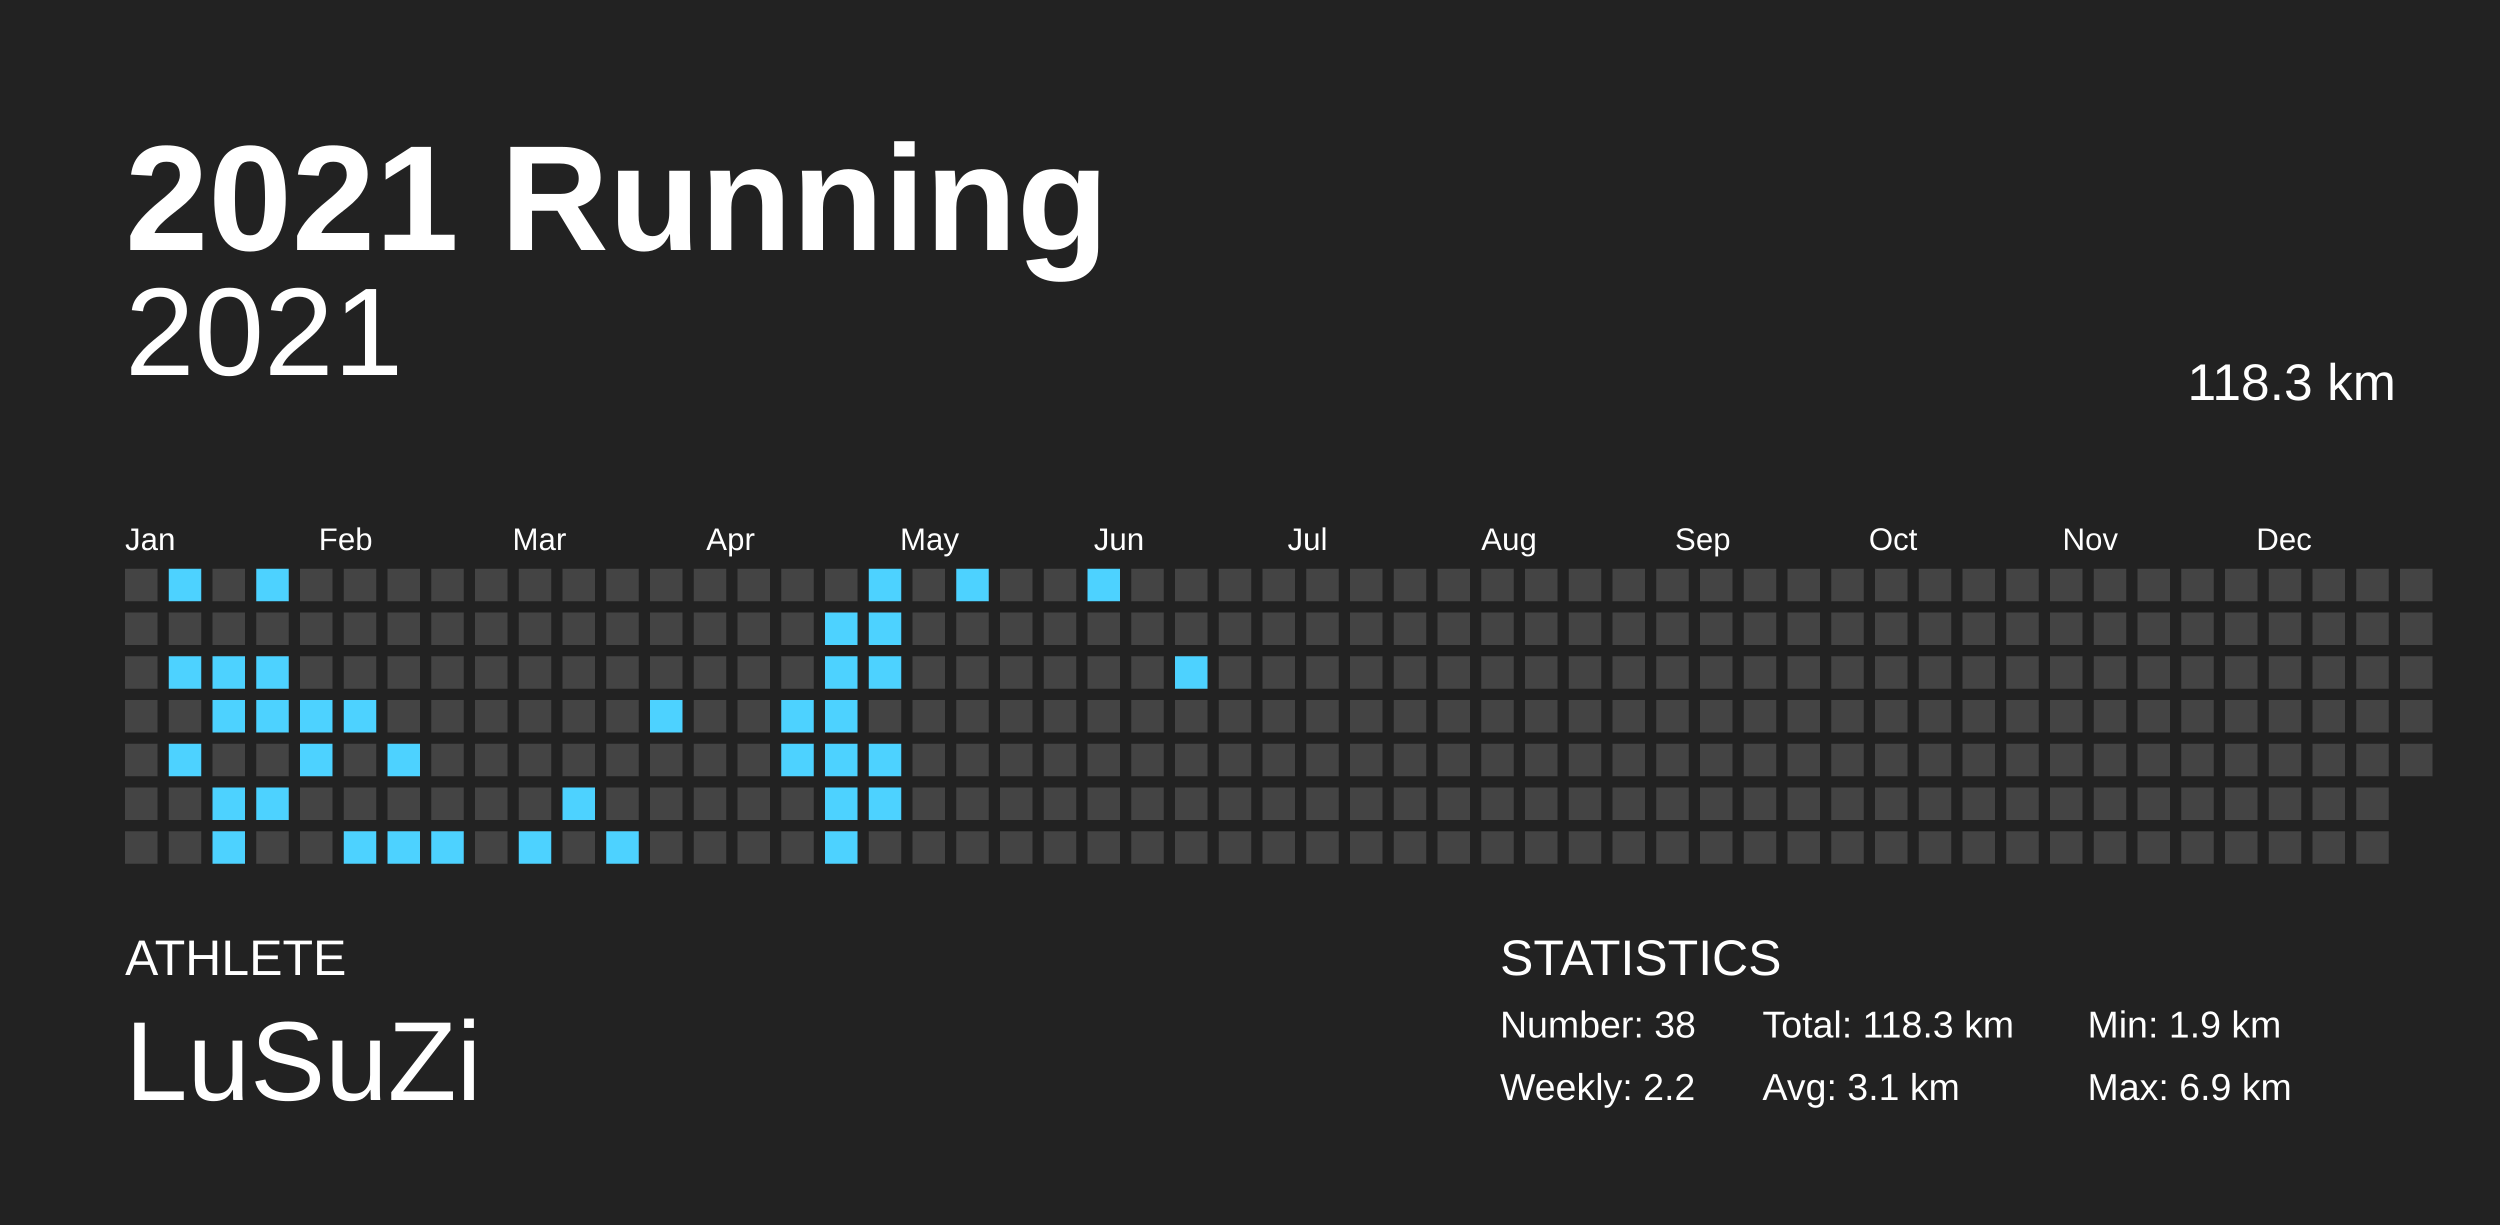
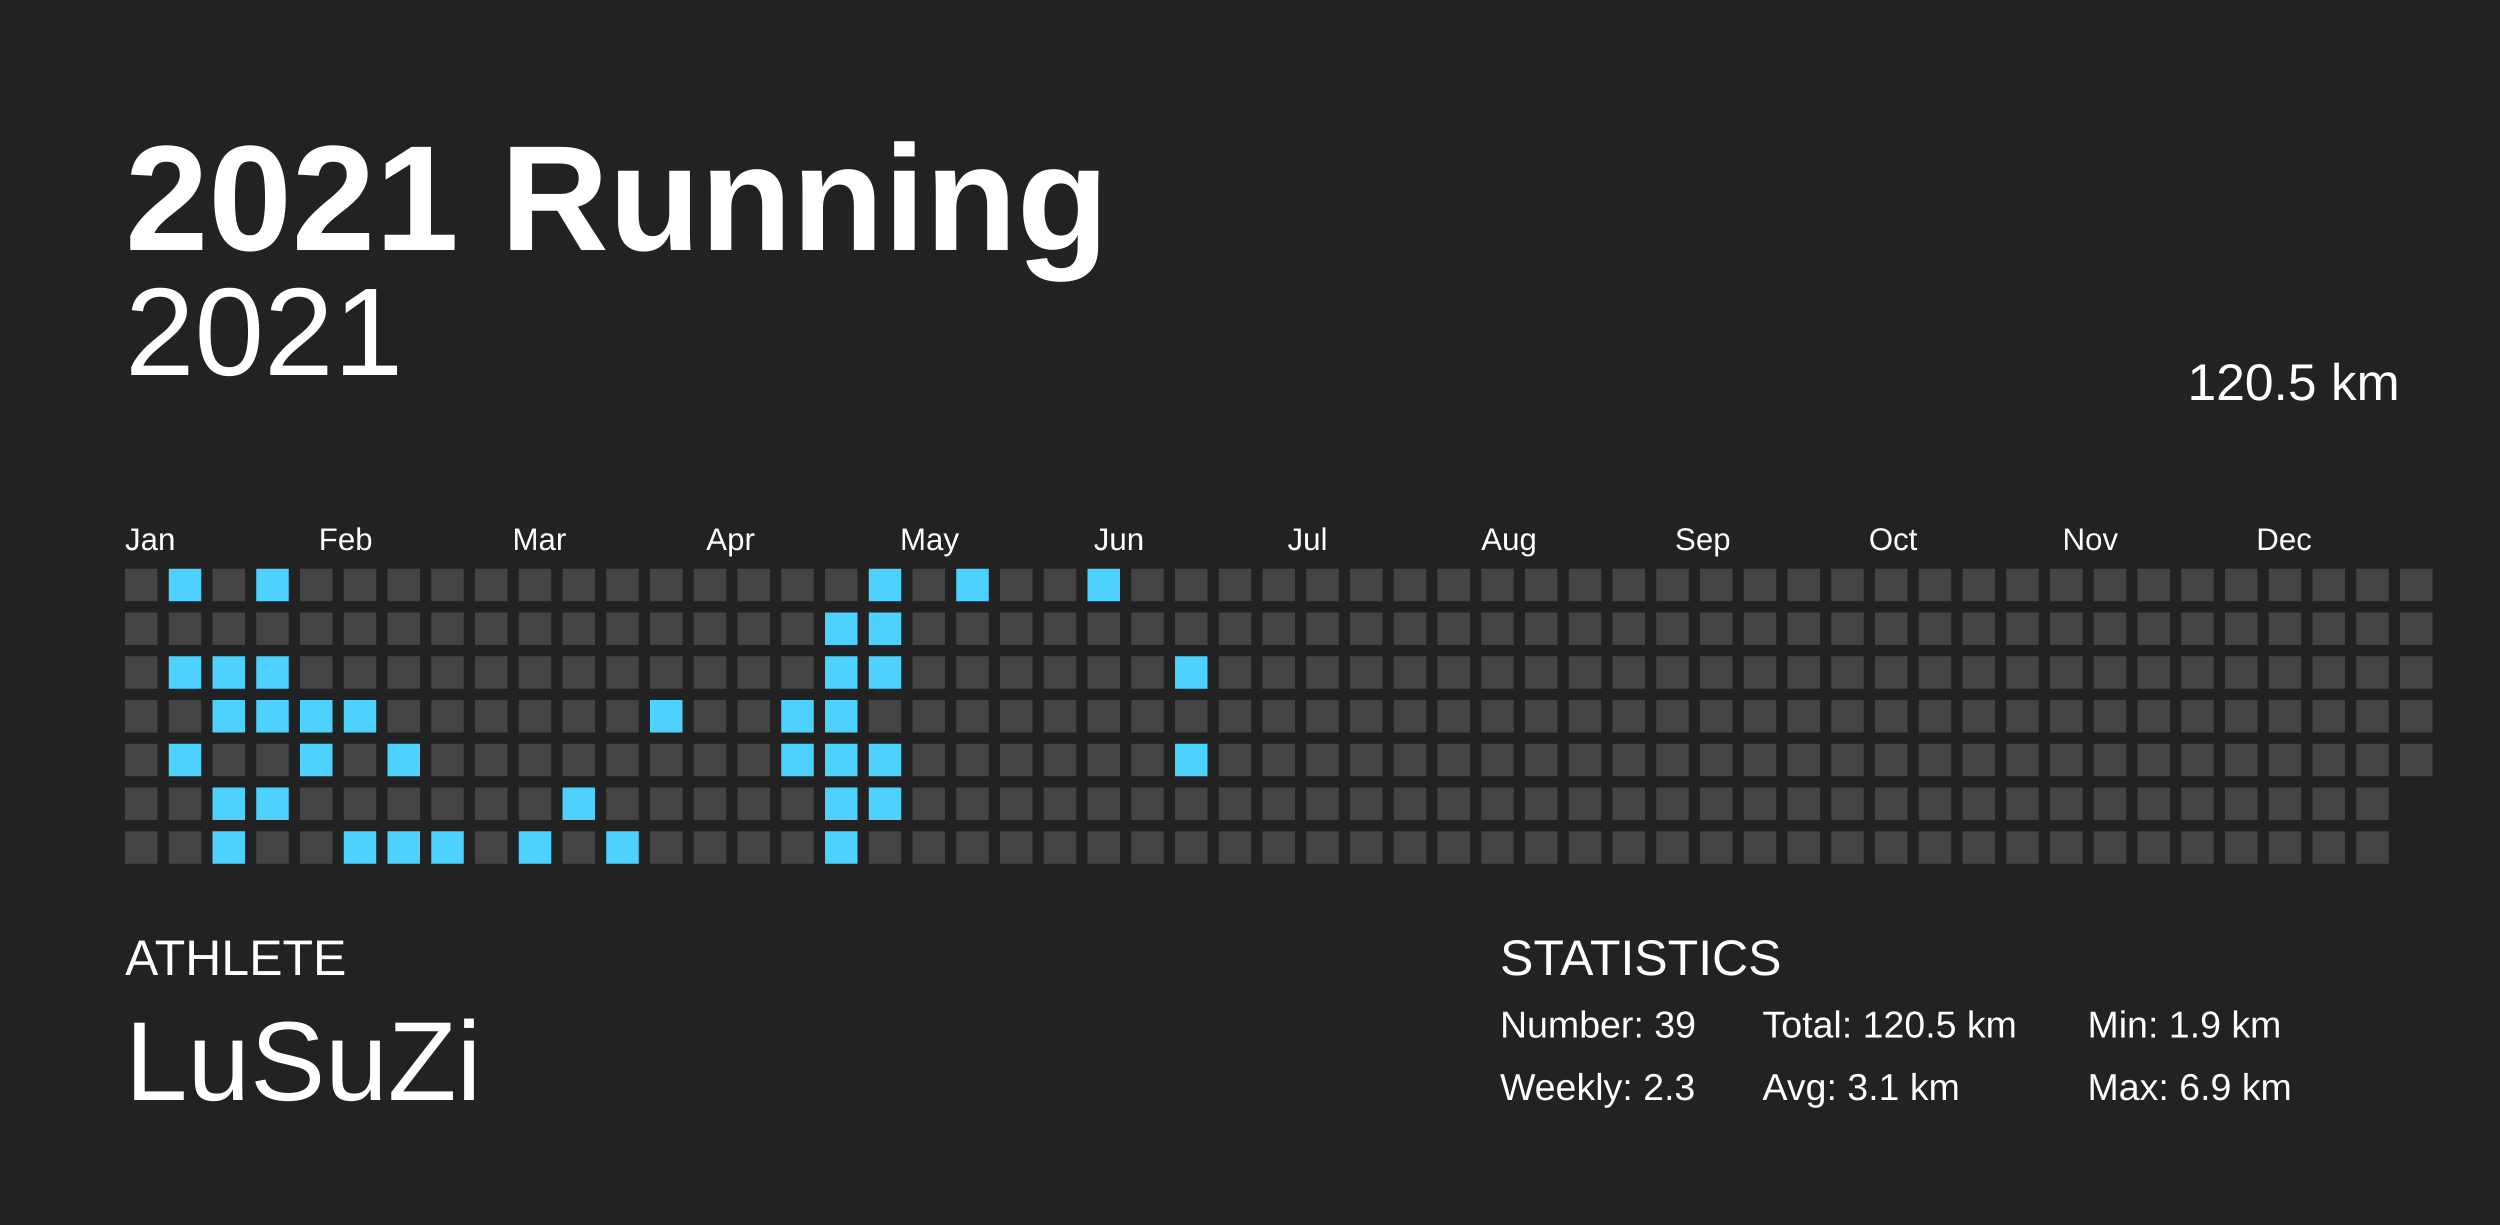
<svg xmlns="http://www.w3.org/2000/svg" baseProfile="full" height="98mm" version="1.1" viewBox="0,0,200,98" width="200mm">
  <defs />
  <rect fill="#222222" height="98" width="200" x="0" y="0" />
  <text fill="#FFFFFF" style="font-size:12px; font-family:Arial; font-weight:bold;" x="10" y="20">2021 Running</text>
  <text fill="#FFFFFF" style="font-size:4px; font-family:Arial" x="10" y="78">ATHLETE</text>
  <text fill="#FFFFFF" style="font-size:9px; font-family:Arial" x="10" y="88">LuSuZi</text>
  <text fill="#FFFFFF" style="font-size:4px; font-family:Arial" x="120" y="78">STATISTICS</text>
-   <text fill="#FFFFFF" style="font-size:3px; font-family:Arial" x="120" y="83">Number: 38</text>
-   <text fill="#FFFFFF" style="font-size:3px; font-family:Arial" x="120" y="88">Weekly: 2.2</text>
-   <text fill="#FFFFFF" style="font-size:3px; font-family:Arial" x="141" y="83">Total: 118.3 km</text>
+   <text fill="#FFFFFF" style="font-size:3px; font-family:Arial" x="120" y="83">Number: 39</text>
+   <text fill="#FFFFFF" style="font-size:3px; font-family:Arial" x="120" y="88">Weekly: 2.3</text>
+   <text fill="#FFFFFF" style="font-size:3px; font-family:Arial" x="141" y="83">Total: 120.5 km</text>
  <text fill="#FFFFFF" style="font-size:3px; font-family:Arial" x="141" y="88">Avg: 3.1 km</text>
  <text fill="#FFFFFF" style="font-size:3px; font-family:Arial" x="167" y="83">Min: 1.9 km</text>
  <text fill="#FFFFFF" style="font-size:3px; font-family:Arial" x="167" y="88">Max: 6.9 km</text>
  <text alignment-baseline="hanging" fill="#FFFFFF" style="font-size:10.0px; font-family:Arial;" x="10" y="30">2021</text>
-   <text alignment-baseline="hanging" fill="#FFFFFF" style="font-size:4.125px; font-family:Arial;" x="175" y="32">118.3 km</text>
+   <text alignment-baseline="hanging" fill="#FFFFFF" style="font-size:4.125px; font-family:Arial;" x="175" y="32">120.5 km</text>
  <text fill="#FFFFFF" style="font-size:2.5px; font-family:Arial" x="10.0" y="44">Jan</text>
  <text fill="#FFFFFF" style="font-size:2.5px; font-family:Arial" x="25.5" y="44">Feb</text>
  <text fill="#FFFFFF" style="font-size:2.5px; font-family:Arial" x="41.0" y="44">Mar</text>
  <text fill="#FFFFFF" style="font-size:2.5px; font-family:Arial" x="56.5" y="44">Apr</text>
  <text fill="#FFFFFF" style="font-size:2.5px; font-family:Arial" x="72.0" y="44">May</text>
  <text fill="#FFFFFF" style="font-size:2.5px; font-family:Arial" x="87.5" y="44">Jun</text>
  <text fill="#FFFFFF" style="font-size:2.5px; font-family:Arial" x="103.0" y="44">Jul</text>
  <text fill="#FFFFFF" style="font-size:2.5px; font-family:Arial" x="118.5" y="44">Aug</text>
  <text fill="#FFFFFF" style="font-size:2.5px; font-family:Arial" x="134.0" y="44">Sep</text>
  <text fill="#FFFFFF" style="font-size:2.5px; font-family:Arial" x="149.5" y="44">Oct</text>
  <text fill="#FFFFFF" style="font-size:2.5px; font-family:Arial" x="165.0" y="44">Nov</text>
  <text fill="#FFFFFF" style="font-size:2.5px; font-family:Arial" x="180.5" y="44">Dec</text>
  <rect fill="#444444" height="2.6" width="2.6" x="10.0" y="45.5" />
  <rect fill="#444444" height="2.6" width="2.6" x="10.0" y="49.0" />
  <rect fill="#444444" height="2.6" width="2.6" x="10.0" y="52.5" />
  <rect fill="#444444" height="2.6" width="2.6" x="10.0" y="56.0" />
  <rect fill="#444444" height="2.6" width="2.6" x="10.0" y="59.5" />
  <rect fill="#444444" height="2.6" width="2.6" x="10.0" y="63.0" />
  <rect fill="#444444" height="2.6" width="2.6" x="10.0" y="66.5" />
  <rect fill="#4dd2ff" height="2.6" width="2.6" x="13.5" y="45.5" />
  <rect fill="#444444" height="2.6" width="2.6" x="13.5" y="49.0" />
  <rect fill="#4dd2ff" height="2.6" width="2.6" x="13.5" y="52.5" />
  <rect fill="#444444" height="2.6" width="2.6" x="13.5" y="56.0" />
  <rect fill="#4dd2ff" height="2.6" width="2.6" x="13.5" y="59.5" />
  <rect fill="#444444" height="2.6" width="2.6" x="13.5" y="63.0" />
  <rect fill="#444444" height="2.6" width="2.6" x="13.5" y="66.5" />
  <rect fill="#444444" height="2.6" width="2.6" x="17.0" y="45.5" />
  <rect fill="#444444" height="2.6" width="2.6" x="17.0" y="49.0" />
  <rect fill="#4dd2ff" height="2.6" width="2.6" x="17.0" y="52.5" />
  <rect fill="#4dd2ff" height="2.6" width="2.6" x="17.0" y="56.0" />
  <rect fill="#444444" height="2.6" width="2.6" x="17.0" y="59.5" />
  <rect fill="#4dd2ff" height="2.6" width="2.6" x="17.0" y="63.0" />
  <rect fill="#4dd2ff" height="2.6" width="2.6" x="17.0" y="66.5" />
  <rect fill="#4dd2ff" height="2.6" width="2.6" x="20.5" y="45.5" />
  <rect fill="#444444" height="2.6" width="2.6" x="20.5" y="49.0" />
  <rect fill="#4dd2ff" height="2.6" width="2.6" x="20.5" y="52.5" />
  <rect fill="#4dd2ff" height="2.6" width="2.6" x="20.5" y="56.0" />
  <rect fill="#444444" height="2.6" width="2.6" x="20.5" y="59.5" />
  <rect fill="#4dd2ff" height="2.6" width="2.6" x="20.5" y="63.0" />
  <rect fill="#444444" height="2.6" width="2.6" x="20.5" y="66.5" />
  <rect fill="#444444" height="2.6" width="2.6" x="24.0" y="45.5" />
  <rect fill="#444444" height="2.6" width="2.6" x="24.0" y="49.0" />
  <rect fill="#444444" height="2.6" width="2.6" x="24.0" y="52.5" />
  <rect fill="#4dd2ff" height="2.6" width="2.6" x="24.0" y="56.0" />
  <rect fill="#4dd2ff" height="2.6" width="2.6" x="24.0" y="59.5" />
  <rect fill="#444444" height="2.6" width="2.6" x="24.0" y="63.0" />
  <rect fill="#444444" height="2.6" width="2.6" x="24.0" y="66.5" />
  <rect fill="#444444" height="2.6" width="2.6" x="27.5" y="45.5" />
  <rect fill="#444444" height="2.6" width="2.6" x="27.5" y="49.0" />
  <rect fill="#444444" height="2.6" width="2.6" x="27.5" y="52.5" />
  <rect fill="#4dd2ff" height="2.6" width="2.6" x="27.5" y="56.0" />
  <rect fill="#444444" height="2.6" width="2.6" x="27.5" y="59.5" />
  <rect fill="#444444" height="2.6" width="2.6" x="27.5" y="63.0" />
  <rect fill="#4dd2ff" height="2.6" width="2.6" x="27.5" y="66.5" />
  <rect fill="#444444" height="2.6" width="2.6" x="31.0" y="45.5" />
  <rect fill="#444444" height="2.6" width="2.6" x="31.0" y="49.0" />
  <rect fill="#444444" height="2.6" width="2.6" x="31.0" y="52.5" />
  <rect fill="#444444" height="2.6" width="2.6" x="31.0" y="56.0" />
  <rect fill="#4dd2ff" height="2.6" width="2.6" x="31.0" y="59.5" />
  <rect fill="#444444" height="2.6" width="2.6" x="31.0" y="63.0" />
  <rect fill="#4dd2ff" height="2.6" width="2.6" x="31.0" y="66.5" />
  <rect fill="#444444" height="2.6" width="2.6" x="34.5" y="45.5" />
  <rect fill="#444444" height="2.6" width="2.6" x="34.5" y="49.0" />
  <rect fill="#444444" height="2.6" width="2.6" x="34.5" y="52.5" />
  <rect fill="#444444" height="2.6" width="2.6" x="34.5" y="56.0" />
  <rect fill="#444444" height="2.6" width="2.6" x="34.5" y="59.5" />
  <rect fill="#444444" height="2.6" width="2.6" x="34.5" y="63.0" />
  <rect fill="#4dd2ff" height="2.6" width="2.6" x="34.5" y="66.5" />
  <rect fill="#444444" height="2.6" width="2.6" x="38.0" y="45.5" />
  <rect fill="#444444" height="2.6" width="2.6" x="38.0" y="49.0" />
  <rect fill="#444444" height="2.6" width="2.6" x="38.0" y="52.5" />
  <rect fill="#444444" height="2.6" width="2.6" x="38.0" y="56.0" />
  <rect fill="#444444" height="2.6" width="2.6" x="38.0" y="59.5" />
  <rect fill="#444444" height="2.6" width="2.6" x="38.0" y="63.0" />
  <rect fill="#444444" height="2.6" width="2.6" x="38.0" y="66.5" />
  <rect fill="#444444" height="2.6" width="2.6" x="41.5" y="45.5" />
  <rect fill="#444444" height="2.6" width="2.6" x="41.5" y="49.0" />
  <rect fill="#444444" height="2.6" width="2.6" x="41.5" y="52.5" />
  <rect fill="#444444" height="2.6" width="2.6" x="41.5" y="56.0" />
  <rect fill="#444444" height="2.6" width="2.6" x="41.5" y="59.5" />
  <rect fill="#444444" height="2.6" width="2.6" x="41.5" y="63.0" />
  <rect fill="#4dd2ff" height="2.6" width="2.6" x="41.5" y="66.5" />
  <rect fill="#444444" height="2.6" width="2.6" x="45.0" y="45.5" />
  <rect fill="#444444" height="2.6" width="2.6" x="45.0" y="49.0" />
  <rect fill="#444444" height="2.6" width="2.6" x="45.0" y="52.5" />
  <rect fill="#444444" height="2.6" width="2.6" x="45.0" y="56.0" />
  <rect fill="#444444" height="2.6" width="2.6" x="45.0" y="59.5" />
  <rect fill="#4dd2ff" height="2.6" width="2.6" x="45.0" y="63.0" />
  <rect fill="#444444" height="2.6" width="2.6" x="45.0" y="66.5" />
  <rect fill="#444444" height="2.6" width="2.6" x="48.5" y="45.5" />
  <rect fill="#444444" height="2.6" width="2.6" x="48.5" y="49.0" />
  <rect fill="#444444" height="2.6" width="2.6" x="48.5" y="52.5" />
  <rect fill="#444444" height="2.6" width="2.6" x="48.5" y="56.0" />
  <rect fill="#444444" height="2.6" width="2.6" x="48.5" y="59.5" />
  <rect fill="#444444" height="2.6" width="2.6" x="48.5" y="63.0" />
  <rect fill="#4dd2ff" height="2.6" width="2.6" x="48.5" y="66.5" />
  <rect fill="#444444" height="2.6" width="2.6" x="52.0" y="45.5" />
  <rect fill="#444444" height="2.6" width="2.6" x="52.0" y="49.0" />
  <rect fill="#444444" height="2.6" width="2.6" x="52.0" y="52.5" />
  <rect fill="#4dd2ff" height="2.6" width="2.6" x="52.0" y="56.0" />
  <rect fill="#444444" height="2.6" width="2.6" x="52.0" y="59.5" />
  <rect fill="#444444" height="2.6" width="2.6" x="52.0" y="63.0" />
  <rect fill="#444444" height="2.6" width="2.6" x="52.0" y="66.5" />
  <rect fill="#444444" height="2.6" width="2.6" x="55.5" y="45.5" />
  <rect fill="#444444" height="2.6" width="2.6" x="55.5" y="49.0" />
  <rect fill="#444444" height="2.6" width="2.6" x="55.5" y="52.5" />
  <rect fill="#444444" height="2.6" width="2.6" x="55.5" y="56.0" />
  <rect fill="#444444" height="2.6" width="2.6" x="55.5" y="59.5" />
  <rect fill="#444444" height="2.6" width="2.6" x="55.5" y="63.0" />
  <rect fill="#444444" height="2.6" width="2.6" x="55.5" y="66.5" />
  <rect fill="#444444" height="2.6" width="2.6" x="59.0" y="45.5" />
  <rect fill="#444444" height="2.6" width="2.6" x="59.0" y="49.0" />
  <rect fill="#444444" height="2.6" width="2.6" x="59.0" y="52.5" />
  <rect fill="#444444" height="2.6" width="2.6" x="59.0" y="56.0" />
  <rect fill="#444444" height="2.6" width="2.6" x="59.0" y="59.5" />
  <rect fill="#444444" height="2.6" width="2.6" x="59.0" y="63.0" />
  <rect fill="#444444" height="2.6" width="2.6" x="59.0" y="66.5" />
  <rect fill="#444444" height="2.6" width="2.6" x="62.5" y="45.5" />
  <rect fill="#444444" height="2.6" width="2.6" x="62.5" y="49.0" />
  <rect fill="#444444" height="2.6" width="2.6" x="62.5" y="52.5" />
  <rect fill="#4dd2ff" height="2.6" width="2.6" x="62.5" y="56.0" />
  <rect fill="#4dd2ff" height="2.6" width="2.6" x="62.5" y="59.5" />
  <rect fill="#444444" height="2.6" width="2.6" x="62.5" y="63.0" />
  <rect fill="#444444" height="2.6" width="2.6" x="62.5" y="66.5" />
  <rect fill="#444444" height="2.6" width="2.6" x="66.0" y="45.5" />
  <rect fill="#4dd2ff" height="2.6" width="2.6" x="66.0" y="49.0" />
  <rect fill="#4dd2ff" height="2.6" width="2.6" x="66.0" y="52.5" />
  <rect fill="#4dd2ff" height="2.6" width="2.6" x="66.0" y="56.0" />
  <rect fill="#4dd2ff" height="2.6" width="2.6" x="66.0" y="59.5" />
  <rect fill="#4dd2ff" height="2.6" width="2.6" x="66.0" y="63.0" />
  <rect fill="#4dd2ff" height="2.6" width="2.6" x="66.0" y="66.5" />
  <rect fill="#4dd2ff" height="2.6" width="2.6" x="69.5" y="45.5" />
  <rect fill="#4dd2ff" height="2.6" width="2.6" x="69.5" y="49.0" />
  <rect fill="#4dd2ff" height="2.6" width="2.6" x="69.5" y="52.5" />
  <rect fill="#444444" height="2.6" width="2.6" x="69.5" y="56.0" />
  <rect fill="#4dd2ff" height="2.6" width="2.6" x="69.5" y="59.5" />
  <rect fill="#4dd2ff" height="2.6" width="2.6" x="69.5" y="63.0" />
  <rect fill="#444444" height="2.6" width="2.6" x="69.5" y="66.5" />
  <rect fill="#444444" height="2.6" width="2.6" x="73.0" y="45.5" />
  <rect fill="#444444" height="2.6" width="2.6" x="73.0" y="49.0" />
  <rect fill="#444444" height="2.6" width="2.6" x="73.0" y="52.5" />
  <rect fill="#444444" height="2.6" width="2.6" x="73.0" y="56.0" />
  <rect fill="#444444" height="2.6" width="2.6" x="73.0" y="59.5" />
  <rect fill="#444444" height="2.6" width="2.6" x="73.0" y="63.0" />
  <rect fill="#444444" height="2.6" width="2.6" x="73.0" y="66.5" />
  <rect fill="#4dd2ff" height="2.6" width="2.6" x="76.5" y="45.5" />
  <rect fill="#444444" height="2.6" width="2.6" x="76.5" y="49.0" />
  <rect fill="#444444" height="2.6" width="2.6" x="76.5" y="52.5" />
  <rect fill="#444444" height="2.6" width="2.6" x="76.5" y="56.0" />
  <rect fill="#444444" height="2.6" width="2.6" x="76.5" y="59.5" />
  <rect fill="#444444" height="2.6" width="2.6" x="76.5" y="63.0" />
  <rect fill="#444444" height="2.6" width="2.6" x="76.5" y="66.5" />
  <rect fill="#444444" height="2.6" width="2.6" x="80.0" y="45.5" />
  <rect fill="#444444" height="2.6" width="2.6" x="80.0" y="49.0" />
  <rect fill="#444444" height="2.6" width="2.6" x="80.0" y="52.5" />
  <rect fill="#444444" height="2.6" width="2.6" x="80.0" y="56.0" />
  <rect fill="#444444" height="2.6" width="2.6" x="80.0" y="59.5" />
  <rect fill="#444444" height="2.6" width="2.6" x="80.0" y="63.0" />
  <rect fill="#444444" height="2.6" width="2.6" x="80.0" y="66.5" />
  <rect fill="#444444" height="2.6" width="2.6" x="83.5" y="45.5" />
  <rect fill="#444444" height="2.6" width="2.6" x="83.5" y="49.0" />
  <rect fill="#444444" height="2.6" width="2.6" x="83.5" y="52.5" />
  <rect fill="#444444" height="2.6" width="2.6" x="83.5" y="56.0" />
  <rect fill="#444444" height="2.6" width="2.6" x="83.5" y="59.5" />
  <rect fill="#444444" height="2.6" width="2.6" x="83.5" y="63.0" />
  <rect fill="#444444" height="2.6" width="2.6" x="83.5" y="66.5" />
  <rect fill="#4dd2ff" height="2.6" width="2.6" x="87.0" y="45.5" />
  <rect fill="#444444" height="2.6" width="2.6" x="87.0" y="49.0" />
  <rect fill="#444444" height="2.6" width="2.6" x="87.0" y="52.5" />
  <rect fill="#444444" height="2.6" width="2.6" x="87.0" y="56.0" />
  <rect fill="#444444" height="2.6" width="2.6" x="87.0" y="59.5" />
  <rect fill="#444444" height="2.6" width="2.6" x="87.0" y="63.0" />
  <rect fill="#444444" height="2.6" width="2.6" x="87.0" y="66.5" />
  <rect fill="#444444" height="2.6" width="2.6" x="90.5" y="45.5" />
  <rect fill="#444444" height="2.6" width="2.6" x="90.5" y="49.0" />
  <rect fill="#444444" height="2.6" width="2.6" x="90.5" y="52.5" />
  <rect fill="#444444" height="2.6" width="2.6" x="90.5" y="56.0" />
  <rect fill="#444444" height="2.6" width="2.6" x="90.5" y="59.5" />
  <rect fill="#444444" height="2.6" width="2.6" x="90.5" y="63.0" />
  <rect fill="#444444" height="2.6" width="2.6" x="90.5" y="66.5" />
  <rect fill="#444444" height="2.6" width="2.6" x="94.0" y="45.5" />
  <rect fill="#444444" height="2.6" width="2.6" x="94.0" y="49.0" />
  <rect fill="#4dd2ff" height="2.6" width="2.6" x="94.0" y="52.5" />
  <rect fill="#444444" height="2.6" width="2.6" x="94.0" y="56.0" />
-   <rect fill="#444444" height="2.6" width="2.6" x="94.0" y="59.5" />
+   <rect fill="#4dd2ff" height="2.6" width="2.6" x="94.0" y="59.5" />
  <rect fill="#444444" height="2.6" width="2.6" x="94.0" y="63.0" />
  <rect fill="#444444" height="2.6" width="2.6" x="94.0" y="66.5" />
  <rect fill="#444444" height="2.6" width="2.6" x="97.5" y="45.5" />
  <rect fill="#444444" height="2.6" width="2.6" x="97.5" y="49.0" />
  <rect fill="#444444" height="2.6" width="2.6" x="97.5" y="52.5" />
  <rect fill="#444444" height="2.6" width="2.6" x="97.5" y="56.0" />
  <rect fill="#444444" height="2.6" width="2.6" x="97.5" y="59.5" />
  <rect fill="#444444" height="2.6" width="2.6" x="97.5" y="63.0" />
  <rect fill="#444444" height="2.6" width="2.6" x="97.5" y="66.5" />
  <rect fill="#444444" height="2.6" width="2.6" x="101.0" y="45.5" />
  <rect fill="#444444" height="2.6" width="2.6" x="101.0" y="49.0" />
  <rect fill="#444444" height="2.6" width="2.6" x="101.0" y="52.5" />
  <rect fill="#444444" height="2.6" width="2.6" x="101.0" y="56.0" />
  <rect fill="#444444" height="2.6" width="2.6" x="101.0" y="59.5" />
  <rect fill="#444444" height="2.6" width="2.6" x="101.0" y="63.0" />
  <rect fill="#444444" height="2.6" width="2.6" x="101.0" y="66.5" />
  <rect fill="#444444" height="2.6" width="2.6" x="104.5" y="45.5" />
  <rect fill="#444444" height="2.6" width="2.6" x="104.5" y="49.0" />
  <rect fill="#444444" height="2.6" width="2.6" x="104.5" y="52.5" />
  <rect fill="#444444" height="2.6" width="2.6" x="104.5" y="56.0" />
  <rect fill="#444444" height="2.6" width="2.6" x="104.5" y="59.5" />
  <rect fill="#444444" height="2.6" width="2.6" x="104.5" y="63.0" />
  <rect fill="#444444" height="2.6" width="2.6" x="104.5" y="66.5" />
  <rect fill="#444444" height="2.6" width="2.6" x="108.0" y="45.5" />
  <rect fill="#444444" height="2.6" width="2.6" x="108.0" y="49.0" />
  <rect fill="#444444" height="2.6" width="2.6" x="108.0" y="52.5" />
  <rect fill="#444444" height="2.6" width="2.6" x="108.0" y="56.0" />
  <rect fill="#444444" height="2.6" width="2.6" x="108.0" y="59.5" />
  <rect fill="#444444" height="2.6" width="2.6" x="108.0" y="63.0" />
  <rect fill="#444444" height="2.6" width="2.6" x="108.0" y="66.5" />
  <rect fill="#444444" height="2.6" width="2.6" x="111.5" y="45.5" />
  <rect fill="#444444" height="2.6" width="2.6" x="111.5" y="49.0" />
  <rect fill="#444444" height="2.6" width="2.6" x="111.5" y="52.5" />
  <rect fill="#444444" height="2.6" width="2.6" x="111.5" y="56.0" />
  <rect fill="#444444" height="2.6" width="2.6" x="111.5" y="59.5" />
  <rect fill="#444444" height="2.6" width="2.6" x="111.5" y="63.0" />
  <rect fill="#444444" height="2.6" width="2.6" x="111.5" y="66.5" />
  <rect fill="#444444" height="2.6" width="2.6" x="115.0" y="45.5" />
  <rect fill="#444444" height="2.6" width="2.6" x="115.0" y="49.0" />
  <rect fill="#444444" height="2.6" width="2.6" x="115.0" y="52.5" />
  <rect fill="#444444" height="2.6" width="2.6" x="115.0" y="56.0" />
  <rect fill="#444444" height="2.6" width="2.6" x="115.0" y="59.5" />
  <rect fill="#444444" height="2.6" width="2.6" x="115.0" y="63.0" />
  <rect fill="#444444" height="2.6" width="2.6" x="115.0" y="66.5" />
  <rect fill="#444444" height="2.6" width="2.6" x="118.5" y="45.5" />
  <rect fill="#444444" height="2.6" width="2.6" x="118.5" y="49.0" />
  <rect fill="#444444" height="2.6" width="2.6" x="118.5" y="52.5" />
  <rect fill="#444444" height="2.6" width="2.6" x="118.5" y="56.0" />
  <rect fill="#444444" height="2.6" width="2.6" x="118.5" y="59.5" />
  <rect fill="#444444" height="2.6" width="2.6" x="118.5" y="63.0" />
  <rect fill="#444444" height="2.6" width="2.6" x="118.5" y="66.5" />
  <rect fill="#444444" height="2.6" width="2.6" x="122.0" y="45.5" />
  <rect fill="#444444" height="2.6" width="2.6" x="122.0" y="49.0" />
  <rect fill="#444444" height="2.6" width="2.6" x="122.0" y="52.5" />
  <rect fill="#444444" height="2.6" width="2.6" x="122.0" y="56.0" />
  <rect fill="#444444" height="2.6" width="2.6" x="122.0" y="59.5" />
  <rect fill="#444444" height="2.6" width="2.6" x="122.0" y="63.0" />
  <rect fill="#444444" height="2.6" width="2.6" x="122.0" y="66.5" />
  <rect fill="#444444" height="2.6" width="2.6" x="125.5" y="45.5" />
  <rect fill="#444444" height="2.6" width="2.6" x="125.5" y="49.0" />
  <rect fill="#444444" height="2.6" width="2.6" x="125.5" y="52.5" />
  <rect fill="#444444" height="2.6" width="2.6" x="125.5" y="56.0" />
  <rect fill="#444444" height="2.6" width="2.6" x="125.5" y="59.5" />
  <rect fill="#444444" height="2.6" width="2.6" x="125.5" y="63.0" />
  <rect fill="#444444" height="2.6" width="2.6" x="125.5" y="66.5" />
  <rect fill="#444444" height="2.6" width="2.6" x="129.0" y="45.5" />
  <rect fill="#444444" height="2.6" width="2.6" x="129.0" y="49.0" />
  <rect fill="#444444" height="2.6" width="2.6" x="129.0" y="52.5" />
  <rect fill="#444444" height="2.6" width="2.6" x="129.0" y="56.0" />
  <rect fill="#444444" height="2.6" width="2.6" x="129.0" y="59.5" />
  <rect fill="#444444" height="2.6" width="2.6" x="129.0" y="63.0" />
  <rect fill="#444444" height="2.6" width="2.6" x="129.0" y="66.5" />
  <rect fill="#444444" height="2.6" width="2.6" x="132.5" y="45.5" />
  <rect fill="#444444" height="2.6" width="2.6" x="132.5" y="49.0" />
  <rect fill="#444444" height="2.6" width="2.6" x="132.5" y="52.5" />
  <rect fill="#444444" height="2.6" width="2.6" x="132.5" y="56.0" />
  <rect fill="#444444" height="2.6" width="2.6" x="132.5" y="59.5" />
  <rect fill="#444444" height="2.6" width="2.6" x="132.5" y="63.0" />
  <rect fill="#444444" height="2.6" width="2.6" x="132.5" y="66.5" />
  <rect fill="#444444" height="2.6" width="2.6" x="136.0" y="45.5" />
  <rect fill="#444444" height="2.6" width="2.6" x="136.0" y="49.0" />
  <rect fill="#444444" height="2.6" width="2.6" x="136.0" y="52.5" />
  <rect fill="#444444" height="2.6" width="2.6" x="136.0" y="56.0" />
  <rect fill="#444444" height="2.6" width="2.6" x="136.0" y="59.5" />
  <rect fill="#444444" height="2.6" width="2.6" x="136.0" y="63.0" />
  <rect fill="#444444" height="2.6" width="2.6" x="136.0" y="66.5" />
  <rect fill="#444444" height="2.6" width="2.6" x="139.5" y="45.5" />
  <rect fill="#444444" height="2.6" width="2.6" x="139.5" y="49.0" />
  <rect fill="#444444" height="2.6" width="2.6" x="139.5" y="52.5" />
  <rect fill="#444444" height="2.6" width="2.6" x="139.5" y="56.0" />
  <rect fill="#444444" height="2.6" width="2.6" x="139.5" y="59.5" />
  <rect fill="#444444" height="2.6" width="2.6" x="139.5" y="63.0" />
  <rect fill="#444444" height="2.6" width="2.6" x="139.5" y="66.5" />
  <rect fill="#444444" height="2.6" width="2.6" x="143.0" y="45.5" />
  <rect fill="#444444" height="2.6" width="2.6" x="143.0" y="49.0" />
  <rect fill="#444444" height="2.6" width="2.6" x="143.0" y="52.5" />
  <rect fill="#444444" height="2.6" width="2.6" x="143.0" y="56.0" />
  <rect fill="#444444" height="2.6" width="2.6" x="143.0" y="59.5" />
  <rect fill="#444444" height="2.6" width="2.6" x="143.0" y="63.0" />
  <rect fill="#444444" height="2.6" width="2.6" x="143.0" y="66.5" />
  <rect fill="#444444" height="2.6" width="2.6" x="146.5" y="45.5" />
  <rect fill="#444444" height="2.6" width="2.6" x="146.5" y="49.0" />
  <rect fill="#444444" height="2.6" width="2.6" x="146.5" y="52.5" />
  <rect fill="#444444" height="2.6" width="2.6" x="146.5" y="56.0" />
  <rect fill="#444444" height="2.6" width="2.6" x="146.5" y="59.5" />
  <rect fill="#444444" height="2.6" width="2.6" x="146.5" y="63.0" />
  <rect fill="#444444" height="2.6" width="2.6" x="146.5" y="66.5" />
  <rect fill="#444444" height="2.6" width="2.6" x="150.0" y="45.5" />
  <rect fill="#444444" height="2.6" width="2.6" x="150.0" y="49.0" />
  <rect fill="#444444" height="2.6" width="2.6" x="150.0" y="52.5" />
  <rect fill="#444444" height="2.6" width="2.6" x="150.0" y="56.0" />
  <rect fill="#444444" height="2.6" width="2.6" x="150.0" y="59.5" />
  <rect fill="#444444" height="2.6" width="2.6" x="150.0" y="63.0" />
  <rect fill="#444444" height="2.6" width="2.6" x="150.0" y="66.5" />
  <rect fill="#444444" height="2.6" width="2.6" x="153.5" y="45.5" />
  <rect fill="#444444" height="2.6" width="2.6" x="153.5" y="49.0" />
  <rect fill="#444444" height="2.6" width="2.6" x="153.5" y="52.5" />
  <rect fill="#444444" height="2.6" width="2.6" x="153.5" y="56.0" />
  <rect fill="#444444" height="2.6" width="2.6" x="153.5" y="59.5" />
  <rect fill="#444444" height="2.6" width="2.6" x="153.5" y="63.0" />
  <rect fill="#444444" height="2.6" width="2.6" x="153.5" y="66.5" />
  <rect fill="#444444" height="2.6" width="2.6" x="157.0" y="45.5" />
  <rect fill="#444444" height="2.6" width="2.6" x="157.0" y="49.0" />
  <rect fill="#444444" height="2.6" width="2.6" x="157.0" y="52.5" />
  <rect fill="#444444" height="2.6" width="2.6" x="157.0" y="56.0" />
  <rect fill="#444444" height="2.6" width="2.6" x="157.0" y="59.5" />
  <rect fill="#444444" height="2.6" width="2.6" x="157.0" y="63.0" />
  <rect fill="#444444" height="2.6" width="2.6" x="157.0" y="66.5" />
  <rect fill="#444444" height="2.6" width="2.6" x="160.5" y="45.5" />
  <rect fill="#444444" height="2.6" width="2.6" x="160.5" y="49.0" />
  <rect fill="#444444" height="2.6" width="2.6" x="160.5" y="52.5" />
  <rect fill="#444444" height="2.6" width="2.6" x="160.5" y="56.0" />
  <rect fill="#444444" height="2.6" width="2.6" x="160.5" y="59.5" />
  <rect fill="#444444" height="2.6" width="2.6" x="160.5" y="63.0" />
  <rect fill="#444444" height="2.6" width="2.6" x="160.5" y="66.5" />
  <rect fill="#444444" height="2.6" width="2.6" x="164.0" y="45.5" />
  <rect fill="#444444" height="2.6" width="2.6" x="164.0" y="49.0" />
  <rect fill="#444444" height="2.6" width="2.6" x="164.0" y="52.5" />
  <rect fill="#444444" height="2.6" width="2.6" x="164.0" y="56.0" />
  <rect fill="#444444" height="2.6" width="2.6" x="164.0" y="59.5" />
  <rect fill="#444444" height="2.6" width="2.6" x="164.0" y="63.0" />
  <rect fill="#444444" height="2.6" width="2.6" x="164.0" y="66.5" />
  <rect fill="#444444" height="2.6" width="2.6" x="167.5" y="45.5" />
  <rect fill="#444444" height="2.6" width="2.6" x="167.5" y="49.0" />
  <rect fill="#444444" height="2.6" width="2.6" x="167.5" y="52.5" />
  <rect fill="#444444" height="2.6" width="2.6" x="167.5" y="56.0" />
  <rect fill="#444444" height="2.6" width="2.6" x="167.5" y="59.5" />
  <rect fill="#444444" height="2.6" width="2.6" x="167.5" y="63.0" />
  <rect fill="#444444" height="2.6" width="2.6" x="167.5" y="66.5" />
  <rect fill="#444444" height="2.6" width="2.6" x="171.0" y="45.5" />
  <rect fill="#444444" height="2.6" width="2.6" x="171.0" y="49.0" />
  <rect fill="#444444" height="2.6" width="2.6" x="171.0" y="52.5" />
  <rect fill="#444444" height="2.6" width="2.6" x="171.0" y="56.0" />
  <rect fill="#444444" height="2.6" width="2.6" x="171.0" y="59.5" />
  <rect fill="#444444" height="2.6" width="2.6" x="171.0" y="63.0" />
  <rect fill="#444444" height="2.6" width="2.6" x="171.0" y="66.5" />
  <rect fill="#444444" height="2.6" width="2.6" x="174.5" y="45.5" />
  <rect fill="#444444" height="2.6" width="2.6" x="174.5" y="49.0" />
  <rect fill="#444444" height="2.6" width="2.6" x="174.5" y="52.5" />
  <rect fill="#444444" height="2.6" width="2.6" x="174.5" y="56.0" />
  <rect fill="#444444" height="2.6" width="2.6" x="174.5" y="59.5" />
  <rect fill="#444444" height="2.6" width="2.6" x="174.5" y="63.0" />
  <rect fill="#444444" height="2.6" width="2.6" x="174.5" y="66.5" />
  <rect fill="#444444" height="2.6" width="2.6" x="178.0" y="45.5" />
  <rect fill="#444444" height="2.6" width="2.6" x="178.0" y="49.0" />
  <rect fill="#444444" height="2.6" width="2.6" x="178.0" y="52.5" />
  <rect fill="#444444" height="2.6" width="2.6" x="178.0" y="56.0" />
  <rect fill="#444444" height="2.6" width="2.6" x="178.0" y="59.5" />
  <rect fill="#444444" height="2.6" width="2.6" x="178.0" y="63.0" />
  <rect fill="#444444" height="2.6" width="2.6" x="178.0" y="66.5" />
  <rect fill="#444444" height="2.6" width="2.6" x="181.5" y="45.5" />
  <rect fill="#444444" height="2.6" width="2.6" x="181.5" y="49.0" />
  <rect fill="#444444" height="2.6" width="2.6" x="181.5" y="52.5" />
  <rect fill="#444444" height="2.6" width="2.6" x="181.5" y="56.0" />
  <rect fill="#444444" height="2.6" width="2.6" x="181.5" y="59.5" />
  <rect fill="#444444" height="2.6" width="2.6" x="181.5" y="63.0" />
  <rect fill="#444444" height="2.6" width="2.6" x="181.5" y="66.5" />
  <rect fill="#444444" height="2.6" width="2.6" x="185.0" y="45.5" />
  <rect fill="#444444" height="2.6" width="2.6" x="185.0" y="49.0" />
  <rect fill="#444444" height="2.6" width="2.6" x="185.0" y="52.5" />
  <rect fill="#444444" height="2.6" width="2.6" x="185.0" y="56.0" />
  <rect fill="#444444" height="2.6" width="2.6" x="185.0" y="59.5" />
  <rect fill="#444444" height="2.6" width="2.6" x="185.0" y="63.0" />
  <rect fill="#444444" height="2.6" width="2.6" x="185.0" y="66.5" />
  <rect fill="#444444" height="2.6" width="2.6" x="188.5" y="45.5" />
  <rect fill="#444444" height="2.6" width="2.6" x="188.5" y="49.0" />
  <rect fill="#444444" height="2.6" width="2.6" x="188.5" y="52.5" />
  <rect fill="#444444" height="2.6" width="2.6" x="188.5" y="56.0" />
  <rect fill="#444444" height="2.6" width="2.6" x="188.5" y="59.5" />
  <rect fill="#444444" height="2.6" width="2.6" x="188.5" y="63.0" />
  <rect fill="#444444" height="2.6" width="2.6" x="188.5" y="66.5" />
  <rect fill="#444444" height="2.6" width="2.6" x="192.0" y="45.5" />
  <rect fill="#444444" height="2.6" width="2.6" x="192.0" y="49.0" />
  <rect fill="#444444" height="2.6" width="2.6" x="192.0" y="52.5" />
  <rect fill="#444444" height="2.6" width="2.6" x="192.0" y="56.0" />
  <rect fill="#444444" height="2.6" width="2.6" x="192.0" y="59.5" />
</svg>
